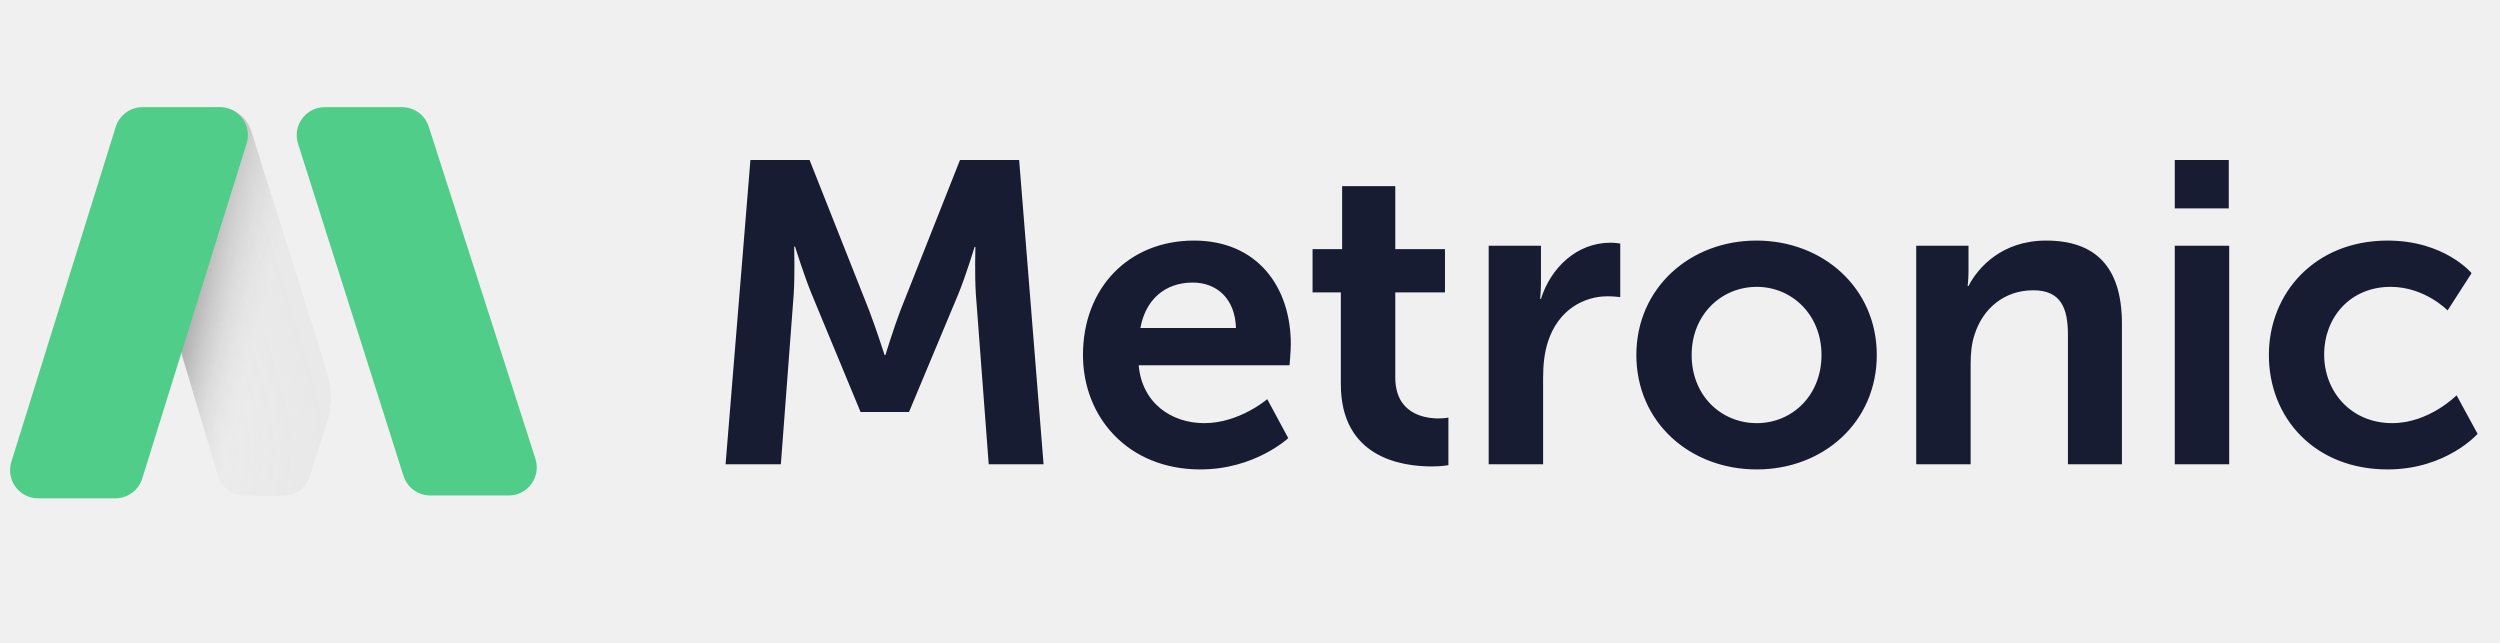
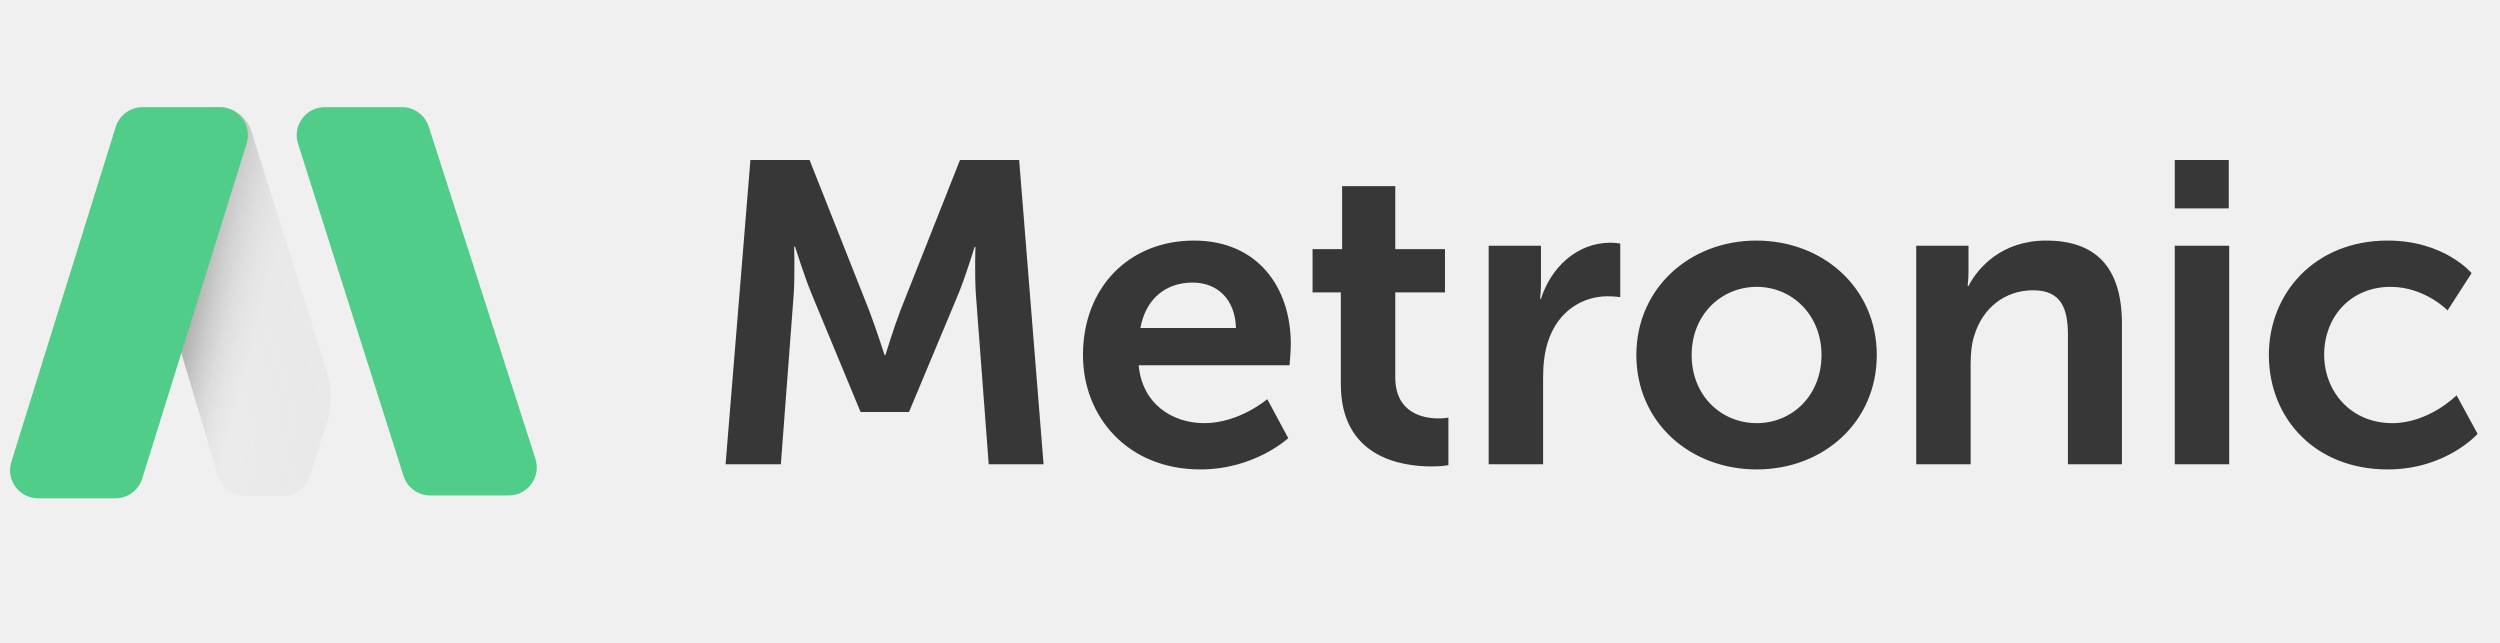
<svg xmlns="http://www.w3.org/2000/svg" width="140" height="36" viewBox="0 0 140 36" fill="none">
-   <path d="M40.632 26H43.728L44.448 16.472C44.52 15.344 44.472 13.808 44.472 13.808H44.52C44.52 13.808 45.048 15.488 45.456 16.472L48.192 23.072H50.904L53.664 16.472C54.072 15.488 54.576 13.832 54.576 13.832H54.624C54.624 13.832 54.576 15.344 54.648 16.472L55.368 26H58.44L57.072 8.96H53.76L50.424 17.384C50.04 18.392 49.584 19.88 49.584 19.88H49.536C49.536 19.88 49.056 18.392 48.672 17.384L45.336 8.96H42.024L40.632 26ZM60.646 19.88C60.646 23.36 63.166 26.288 67.222 26.288C70.27 26.288 72.142 24.536 72.142 24.536L70.966 22.352C70.966 22.352 69.406 23.696 67.438 23.696C65.614 23.696 63.958 22.592 63.766 20.456H72.214C72.214 20.456 72.286 19.64 72.286 19.28C72.286 16.04 70.39 13.472 66.862 13.472C63.214 13.472 60.646 16.112 60.646 19.88ZM63.862 18.368C64.15 16.784 65.23 15.824 66.79 15.824C68.134 15.824 69.166 16.712 69.214 18.368H63.862ZM75.087 21.512C75.087 25.616 78.471 26.12 80.175 26.12C80.751 26.12 81.111 26.048 81.111 26.048V23.384C81.111 23.384 80.895 23.432 80.559 23.432C79.719 23.432 78.135 23.144 78.135 21.128V16.376H80.919V13.952H78.135V10.424H75.159V13.952H73.503V16.376H75.087V21.512ZM83.366 26H86.414V21.152C86.414 20.432 86.486 19.76 86.678 19.16C87.254 17.336 88.718 16.592 90.014 16.592C90.422 16.592 90.734 16.64 90.734 16.64V13.64C90.734 13.64 90.47 13.592 90.182 13.592C88.31 13.592 86.846 14.984 86.294 16.736H86.246C86.246 16.736 86.294 16.328 86.294 15.872V13.76H83.366V26ZM91.636 19.88C91.636 23.648 94.636 26.288 98.38 26.288C102.1 26.288 105.1 23.648 105.1 19.88C105.1 16.136 102.1 13.472 98.356 13.472C94.636 13.472 91.636 16.136 91.636 19.88ZM94.732 19.88C94.732 17.624 96.388 16.064 98.38 16.064C100.348 16.064 102.004 17.624 102.004 19.88C102.004 22.16 100.348 23.696 98.38 23.696C96.388 23.696 94.732 22.16 94.732 19.88ZM107.308 26H110.356V20.384C110.356 19.808 110.404 19.256 110.572 18.752C111.028 17.288 112.228 16.256 113.86 16.256C115.42 16.256 115.804 17.264 115.804 18.752V26H118.828V18.128C118.828 14.888 117.292 13.472 114.58 13.472C112.108 13.472 110.764 14.984 110.236 16.016H110.188C110.188 16.016 110.236 15.632 110.236 15.176V13.76H107.308V26ZM121.787 11.672H124.811V8.96H121.787V11.672ZM121.787 26H124.835V13.76H121.787V26ZM127.057 19.88C127.057 23.432 129.649 26.288 133.705 26.288C136.993 26.288 138.745 24.296 138.745 24.296L137.569 22.136C137.569 22.136 136.033 23.696 133.969 23.696C131.641 23.696 130.153 21.92 130.153 19.856C130.153 17.768 131.617 16.064 133.873 16.064C135.793 16.064 137.065 17.384 137.065 17.384L138.409 15.296C138.409 15.296 136.897 13.472 133.705 13.472C129.649 13.472 127.057 16.4 127.057 19.88Z" fill="#181C32" />
+   <path d="M40.632 26H43.728L44.448 16.472C44.52 15.344 44.472 13.808 44.472 13.808H44.52C44.52 13.808 45.048 15.488 45.456 16.472L48.192 23.072H50.904L53.664 16.472C54.072 15.488 54.576 13.832 54.576 13.832H54.624C54.624 13.832 54.576 15.344 54.648 16.472L55.368 26H58.44L57.072 8.96H53.76L50.424 17.384C50.04 18.392 49.584 19.88 49.584 19.88H49.536C49.536 19.88 49.056 18.392 48.672 17.384L45.336 8.96H42.024L40.632 26ZM60.646 19.88C60.646 23.36 63.166 26.288 67.222 26.288C70.27 26.288 72.142 24.536 72.142 24.536L70.966 22.352C70.966 22.352 69.406 23.696 67.438 23.696C65.614 23.696 63.958 22.592 63.766 20.456H72.214C72.214 20.456 72.286 19.64 72.286 19.28C72.286 16.04 70.39 13.472 66.862 13.472C63.214 13.472 60.646 16.112 60.646 19.88ZM63.862 18.368C64.15 16.784 65.23 15.824 66.79 15.824C68.134 15.824 69.166 16.712 69.214 18.368H63.862ZM75.087 21.512C75.087 25.616 78.471 26.12 80.175 26.12C80.751 26.12 81.111 26.048 81.111 26.048V23.384C81.111 23.384 80.895 23.432 80.559 23.432C79.719 23.432 78.135 23.144 78.135 21.128V16.376H80.919V13.952H78.135V10.424H75.159V13.952H73.503V16.376H75.087V21.512ZM83.366 26H86.414V21.152C86.414 20.432 86.486 19.76 86.678 19.16C87.254 17.336 88.718 16.592 90.014 16.592C90.422 16.592 90.734 16.64 90.734 16.64V13.64C90.734 13.64 90.47 13.592 90.182 13.592C88.31 13.592 86.846 14.984 86.294 16.736H86.246C86.246 16.736 86.294 16.328 86.294 15.872V13.76H83.366V26ZM91.636 19.88C91.636 23.648 94.636 26.288 98.38 26.288C102.1 26.288 105.1 23.648 105.1 19.88C105.1 16.136 102.1 13.472 98.356 13.472C94.636 13.472 91.636 16.136 91.636 19.88ZM94.732 19.88C94.732 17.624 96.388 16.064 98.38 16.064C100.348 16.064 102.004 17.624 102.004 19.88C102.004 22.16 100.348 23.696 98.38 23.696C96.388 23.696 94.732 22.16 94.732 19.88ZM107.308 26H110.356V20.384C110.356 19.808 110.404 19.256 110.572 18.752C111.028 17.288 112.228 16.256 113.86 16.256C115.42 16.256 115.804 17.264 115.804 18.752V26H118.828V18.128C118.828 14.888 117.292 13.472 114.58 13.472C112.108 13.472 110.764 14.984 110.236 16.016H110.188C110.188 16.016 110.236 15.632 110.236 15.176V13.76H107.308V26ZM121.787 11.672H124.811V8.96H121.787V11.672ZM121.787 26H124.835V13.76H121.787V26ZM127.057 19.88C127.057 23.432 129.649 26.288 133.705 26.288C136.993 26.288 138.745 24.296 138.745 24.296L137.569 22.136C137.569 22.136 136.033 23.696 133.969 23.696C131.641 23.696 130.153 21.92 130.153 19.856C130.153 17.768 131.617 16.064 133.873 16.064C135.793 16.064 137.065 17.384 137.065 17.384L138.409 15.296C138.409 15.296 136.897 13.472 133.705 13.472C129.649 13.472 127.057 16.4 127.057 19.88Z" fill="#373737" />
  <g clip-path="url(#clip0_8670_2703)">
    <path d="M24.009 7.091L29.984 25.694C30.309 26.708 29.553 27.746 28.488 27.746H24.094C23.41 27.746 22.804 27.303 22.596 26.65L16.69 8.047C16.368 7.034 17.124 6 18.187 6H22.513C23.196 6 23.8 6.441 24.009 7.091Z" fill="#50CD89" />
    <g filter="url(#filter0_i_8670_2703)">
      <path d="M18.287 20.85L14.074 7.355C13.822 6.549 13.076 6 12.232 6C11.204 6 10.356 6.806 10.304 7.832L9.79 17.919C9.771 18.277 9.815 18.636 9.918 18.98L12.205 26.625C12.404 27.29 13.016 27.746 13.71 27.746H15.836C16.52 27.746 17.125 27.304 17.333 26.652L18.279 23.687C18.573 22.765 18.576 21.774 18.287 20.85Z" fill="#ECECEC" />
      <path d="M18.287 20.85L14.074 7.355C13.822 6.549 13.076 6 12.232 6C11.204 6 10.356 6.806 10.304 7.832L9.79 17.919C9.771 18.277 9.815 18.636 9.918 18.98L12.205 26.625C12.404 27.29 13.016 27.746 13.71 27.746H15.836C16.52 27.746 17.125 27.304 17.333 26.652L18.279 23.687C18.573 22.765 18.576 21.774 18.287 20.85Z" fill="url(#paint0_linear_8670_2703)" />
    </g>
    <path d="M7.982 6H12.309C13.368 6 14.124 7.027 13.809 8.039L7.963 26.801C7.758 27.457 7.15 27.905 6.463 27.905H2.136C1.076 27.905 0.32 26.878 0.635 25.866L6.481 7.104C6.686 6.447 7.294 6 7.982 6Z" fill="#50CD89" />
  </g>
  <defs>
    <filter id="filter0_i_8670_2703" x="5.786" y="6" width="12.716" height="24.746" filterUnits="userSpaceOnUse" color-interpolation-filters="sRGB">
      <feFlood flood-opacity="0" result="BackgroundImageFix" />
      <feBlend mode="normal" in="SourceGraphic" in2="BackgroundImageFix" result="shape" />
      <feColorMatrix in="SourceAlpha" type="matrix" values="0 0 0 0 0 0 0 0 0 0 0 0 0 0 0 0 0 0 127 0" result="hardAlpha" />
      <feOffset dx="-4" dy="3" />
      <feGaussianBlur stdDeviation="2" />
      <feComposite in2="hardAlpha" operator="arithmetic" k2="-1" k3="1" />
      <feColorMatrix type="matrix" values="0 0 0 0 0.904 0 0 0 0 0.893 0 0 0 0 0.893 0 0 0 0.4 0" />
      <feBlend mode="normal" in2="shape" result="effect1_innerShadow_8670_2703" />
    </filter>
    <linearGradient id="paint0_linear_8670_2703" x1="11.393" y1="15.625" x2="15.911" y2="16.804" gradientUnits="userSpaceOnUse">
      <stop stop-opacity="0.25" />
      <stop offset="0.911" stop-color="white" stop-opacity="0" />
    </linearGradient>
    <clipPath id="clip0_8670_2703">
      <rect width="30.643" height="22" fill="white" transform="translate(0 6)" />
    </clipPath>
  </defs>
</svg>
